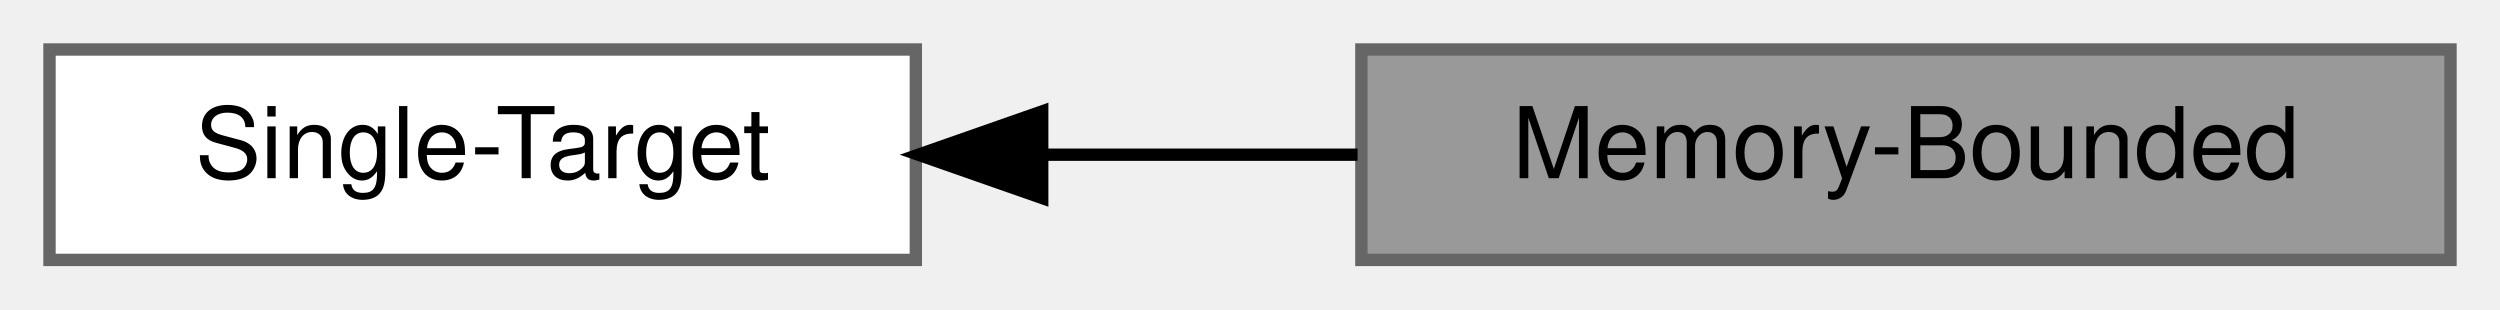
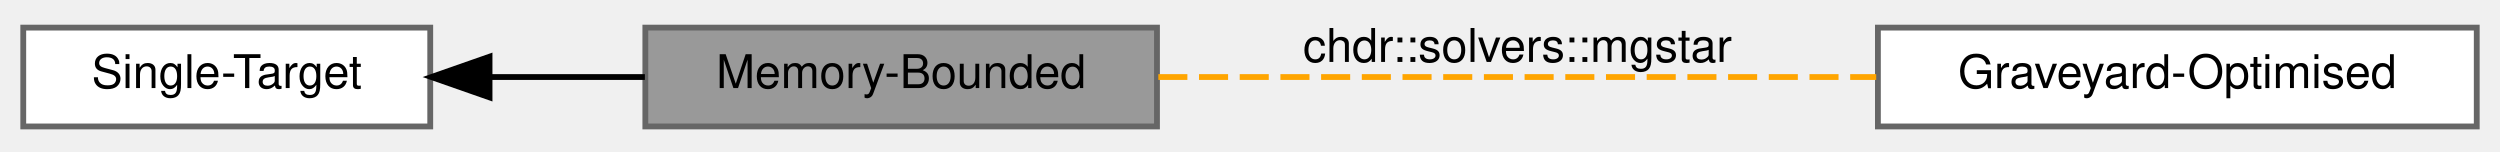
- <svg xmlns="http://www.w3.org/2000/svg" xmlns:xlink="http://www.w3.org/1999/xlink" width="202pt" height="25pt" viewBox="0.00 0.00 202.00 25.00">
-   <g id="graph0" class="graph" transform="scale(1 1) rotate(0) translate(4 21)">
+ <svg xmlns="http://www.w3.org/2000/svg" xmlns:xlink="http://www.w3.org/1999/xlink" width="430pt" height="26pt" viewBox="0.00 0.00 430.00 25.50">
+   <g id="graph0" class="graph" transform="scale(1 1) rotate(0) translate(4 21.5)">
    <g id="Node000001" class="node">
      <g id="a_Node000001">
        <a xlink:title="Solvers which enforce an arbitrary limit on memory usage.">
-           <polygon fill="#999999" stroke="#666666" points="194,-17 106,-17 106,0 194,0 194,-17" />
-           <text text-anchor="middle" x="150" y="-6.6" font-family="Helvetica,sans-Serif" font-size="8.00">Memory-Bounded</text>
+           <polygon fill="#999999" stroke="#666666" points="195,-17 107,-17 107,0 195,0 195,-17" />
+           <text text-anchor="middle" x="151" y="-6.6" font-family="Helvetica,sans-Serif" font-size="8.00">Memory-Bounded</text>
        </a>
      </g>
+     </g>
+     <g id="Node000003" class="node">
+       <g id="a_Node000003">
+         <a xlink:href="../../d1/d47/group__SingleTargetGraveyardOptimised.html" target="_top" xlink:title="Graveyard solvers, which dynamically prune the search tree.">
+           <polygon fill="white" stroke="#666666" points="422,-17 319,-17 319,0 422,0 422,-17" />
+           <text text-anchor="middle" x="370.5" y="-6.6" font-family="Helvetica,sans-Serif" font-size="8.00">Graveyard-Optimised</text>
+         </a>
+       </g>
+     </g>
+     <g id="edge2" class="edge">
+       <path fill="none" stroke="orange" stroke-dasharray="5,2" d="M195.23,-8.5C230.79,-8.5 281.24,-8.5 318.71,-8.5" />
+       <text text-anchor="middle" x="257" y="-11.1" font-family="Helvetica,sans-Serif" font-size="8.00">chdr::solvers::mgstar</text>
    </g>
    <g id="Node000002" class="node">
      <g id="a_Node000002">
        <a xlink:href="../../d5/d91/group__Single-Target.html" target="_top" xlink:title="Solvers which route to a single destination.">
          <polygon fill="white" stroke="#666666" points="70,-17 0,-17 0,0 70,0 70,-17" />
          <text text-anchor="middle" x="35" y="-6.6" font-family="Helvetica,sans-Serif" font-size="8.00">Single-Target</text>
        </a>
      </g>
    </g>
    <g id="edge1" class="edge">
-       <path fill="none" stroke="black" d="M80.47,-8.5C88.77,-8.5 97.43,-8.5 105.69,-8.5" />
-       <polygon fill="black" stroke="black" points="80.21,-5 70.21,-8.5 80.21,-12 80.21,-5" />
+       <path fill="none" stroke="black" d="M80.24,-8.5C89.01,-8.5 98.2,-8.5 106.92,-8.5" />
+       <polygon fill="black" stroke="black" points="80.2,-5 70.2,-8.5 80.2,-12 80.2,-5" />
    </g>
  </g>
</svg>
